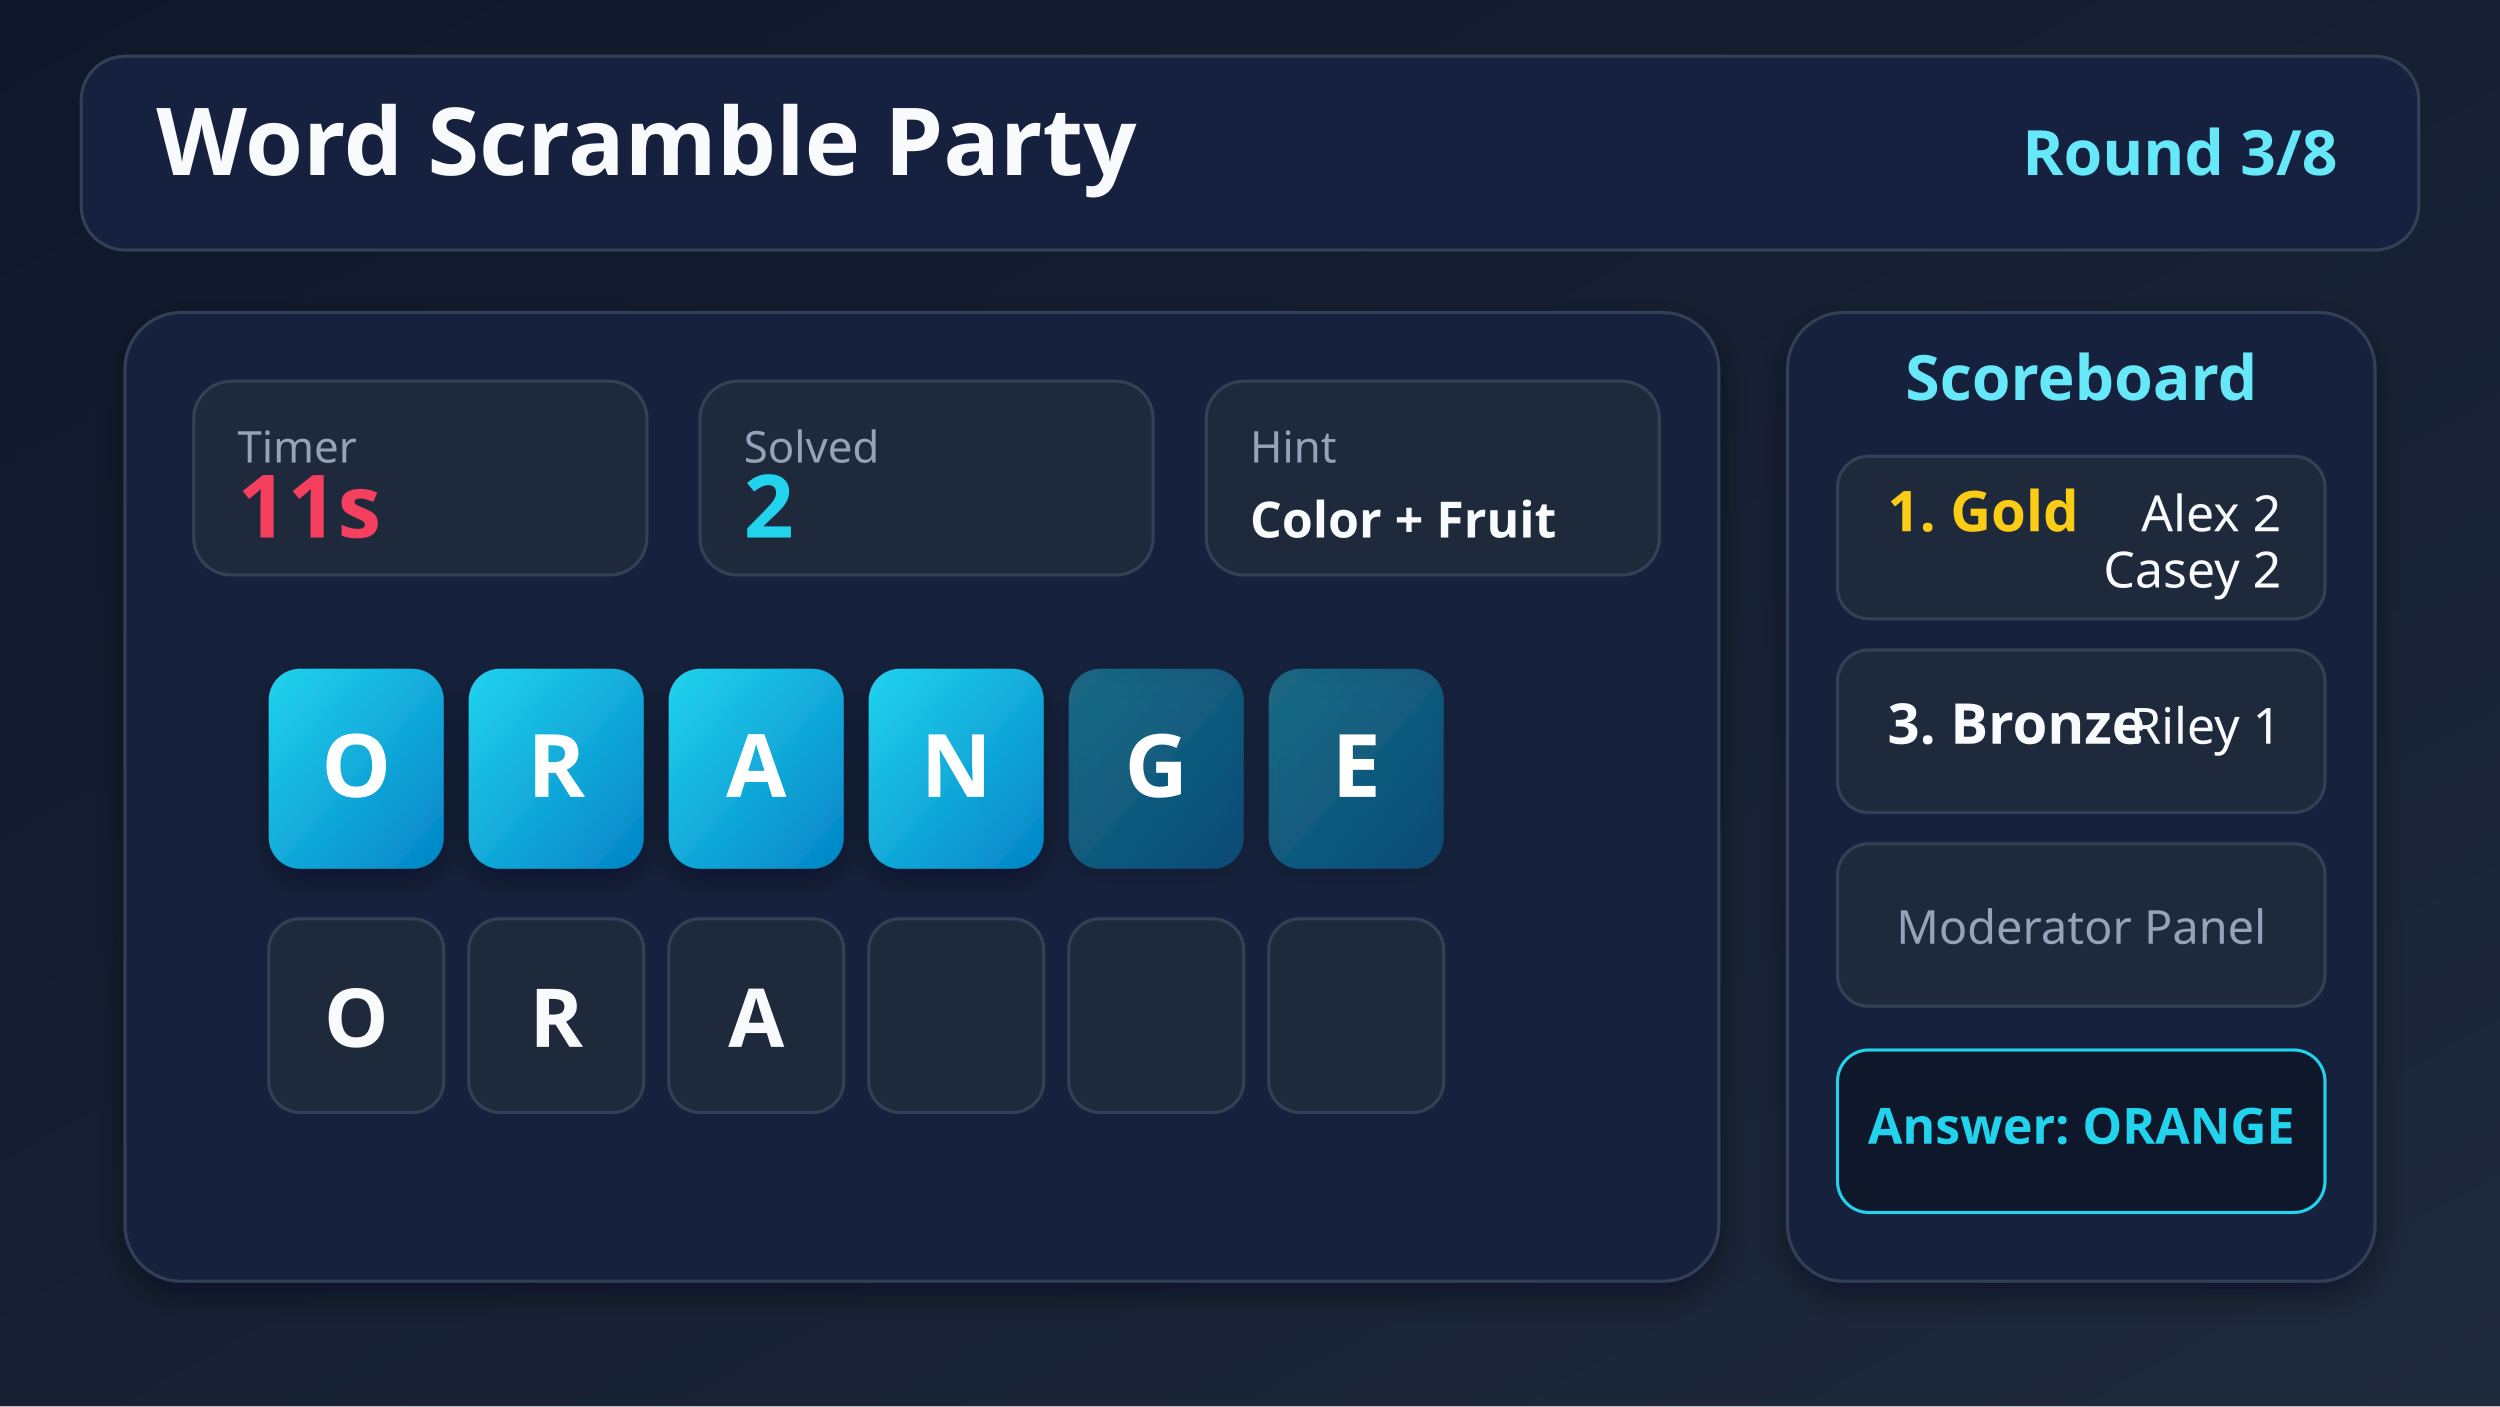
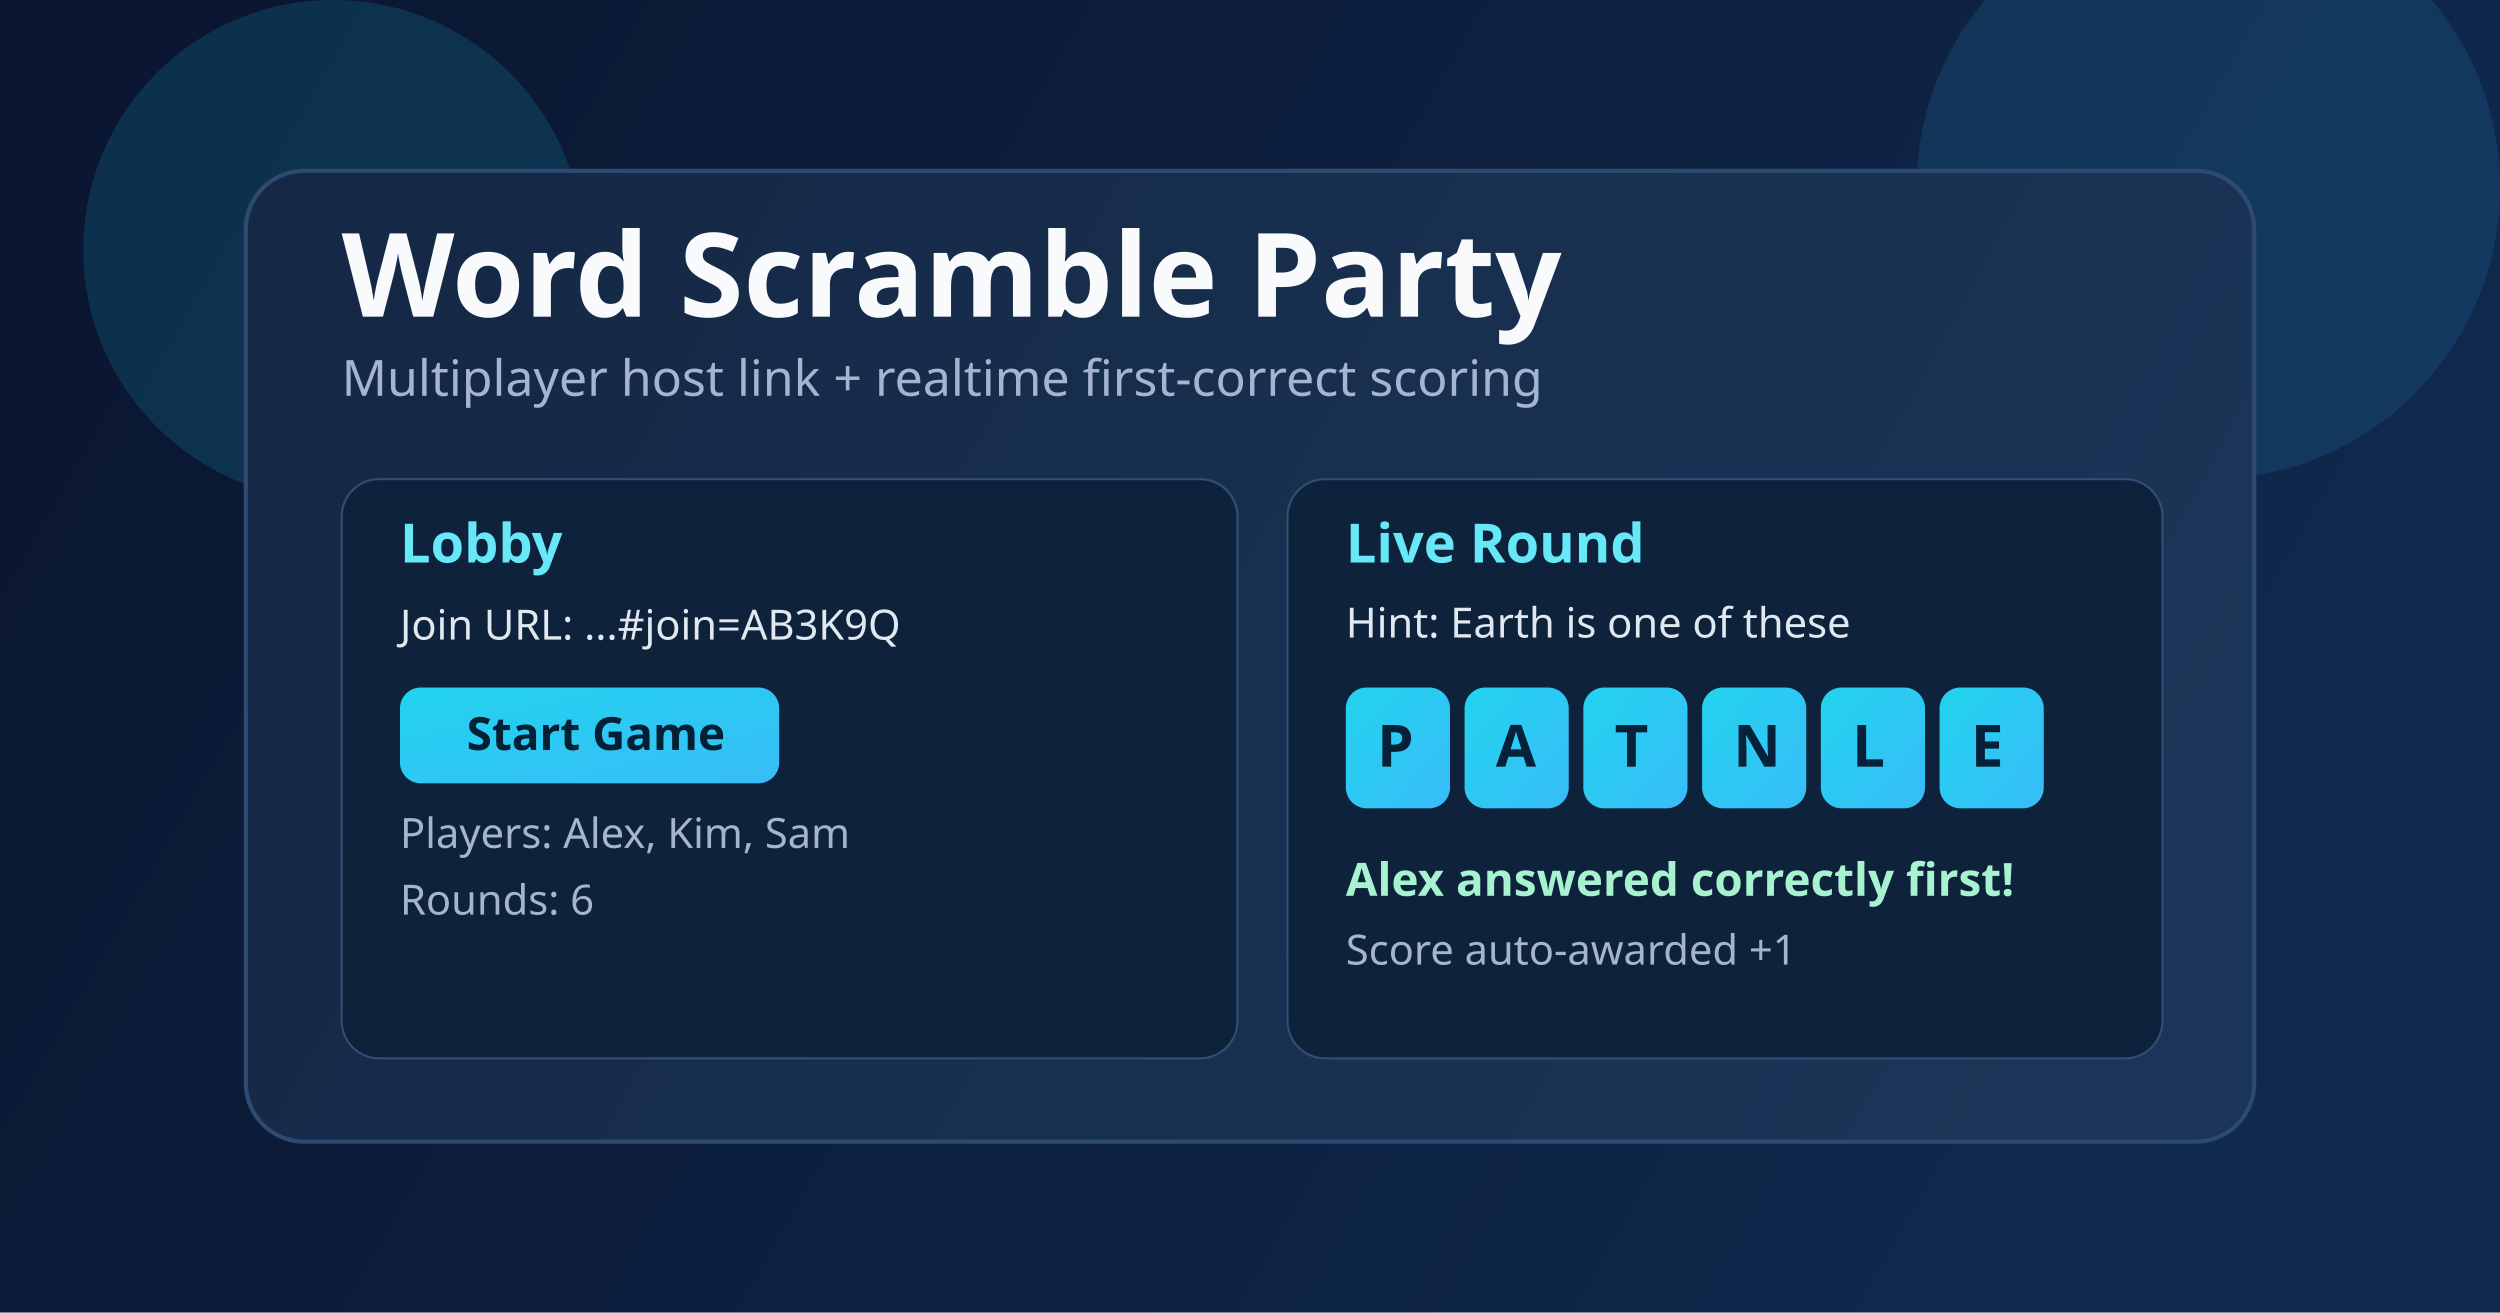
- <svg xmlns="http://www.w3.org/2000/svg" viewBox="0 0 800 450">
+ <svg xmlns="http://www.w3.org/2000/svg" width="1200" height="630" viewBox="0 0 1200 630" fill="none" role="img" aria-label="Word Scramble Party multiplayer lobby and live round">
  <defs>
-     <linearGradient id="bg" x1="0" y1="0" x2="1" y2="1">
-       <stop offset="0%" stop-color="#0f172a" />
-       <stop offset="100%" stop-color="#1e293b" />
+     <linearGradient id="bg" x1="120" y1="40" x2="1080" y2="590" gradientUnits="userSpaceOnUse">
+       <stop stop-color="#0B1732" />
+       <stop offset="1" stop-color="#102A4F" />
    </linearGradient>
-     <linearGradient id="tile" x1="0" y1="0" x2="1" y2="1">
-       <stop offset="0%" stop-color="#22d3ee" />
-       <stop offset="100%" stop-color="#0284c7" />
+     <linearGradient id="card" x1="240" y1="120" x2="980" y2="520" gradientUnits="userSpaceOnUse">
+       <stop stop-color="#152946" />
+       <stop offset="1" stop-color="#1B3558" />
    </linearGradient>
-     <filter id="softShadow" x="-20%" y="-20%" width="140%" height="140%">
-       <feGaussianBlur in="SourceAlpha" stdDeviation="5" result="blur" />
-       <feOffset in="blur" dx="0" dy="4" result="offsetBlur" />
-       <feFlood flood-color="#020617" flood-opacity="0.45" result="shadowColor" />
-       <feComposite in="shadowColor" in2="offsetBlur" operator="in" result="shadow" />
-       <feMerge>
-         <feMergeNode in="shadow" />
-         <feMergeNode in="SourceGraphic" />
-       </feMerge>
-     </filter>
+     <linearGradient id="accent" x1="0" y1="0" x2="1" y2="1">
+       <stop stop-color="#22D3EE" />
+       <stop offset="1" stop-color="#38BDF8" />
+     </linearGradient>
  </defs>
-   <rect x="0" y="0" width="800" height="450" fill="url(#bg)" />
-   <rect x="26" y="18" width="748" height="62" rx="14" fill="#15213e" stroke="#334155" />
-   <text x="50" y="56" fill="#f8fafc" font-family="Trebuchet MS, Segoe UI, sans-serif" font-size="30" font-weight="700">
-     Word Scramble Party
-   </text>
-   <text x="748" y="56" text-anchor="end" fill="#67e8f9" font-family="Trebuchet MS, Segoe UI, sans-serif" font-size="20" font-weight="700">
-     Round 3/8
-   </text>
-   <rect x="40" y="100" width="510" height="310" rx="18" fill="#15213e" stroke="#334155" filter="url(#softShadow)" />
-   <rect x="62" y="122" width="145" height="62" rx="12" fill="#1e293b" stroke="#334155" />
-   <text x="76" y="148" fill="#94a3b8" font-family="Trebuchet MS, Segoe UI, sans-serif" font-size="14">Timer</text>
-   <text x="76" y="172" fill="#f43f5e" font-family="Trebuchet MS, Segoe UI, sans-serif" font-size="28" font-weight="700">11s</text>
-   <rect x="224" y="122" width="145" height="62" rx="12" fill="#1e293b" stroke="#334155" />
-   <text x="238" y="148" fill="#94a3b8" font-family="Trebuchet MS, Segoe UI, sans-serif" font-size="14">Solved</text>
-   <text x="238" y="172" fill="#22d3ee" font-family="Trebuchet MS, Segoe UI, sans-serif" font-size="28" font-weight="700">2</text>
-   <rect x="386" y="122" width="145" height="62" rx="12" fill="#1e293b" stroke="#334155" />
-   <text x="400" y="148" fill="#94a3b8" font-family="Trebuchet MS, Segoe UI, sans-serif" font-size="14">Hint</text>
-   <text x="400" y="172" fill="#f8fafc" font-family="Trebuchet MS, Segoe UI, sans-serif" font-size="16" font-weight="700">Color + Fruit</text>
-   <g filter="url(#softShadow)">
-     <rect x="86" y="214" width="56" height="64" rx="10" fill="url(#tile)" />
-     <rect x="150" y="214" width="56" height="64" rx="10" fill="url(#tile)" />
-     <rect x="214" y="214" width="56" height="64" rx="10" fill="url(#tile)" />
-     <rect x="278" y="214" width="56" height="64" rx="10" fill="url(#tile)" />
-     <rect x="342" y="214" width="56" height="64" rx="10" fill="url(#tile)" opacity="0.38" />
-     <rect x="406" y="214" width="56" height="64" rx="10" fill="url(#tile)" opacity="0.38" />
-   </g>
-   <text x="114" y="255" text-anchor="middle" fill="#ffffff" font-family="Trebuchet MS, Segoe UI, sans-serif" font-size="28" font-weight="700">O</text>
-   <text x="178" y="255" text-anchor="middle" fill="#ffffff" font-family="Trebuchet MS, Segoe UI, sans-serif" font-size="28" font-weight="700">R</text>
-   <text x="242" y="255" text-anchor="middle" fill="#ffffff" font-family="Trebuchet MS, Segoe UI, sans-serif" font-size="28" font-weight="700">A</text>
-   <text x="306" y="255" text-anchor="middle" fill="#ffffff" font-family="Trebuchet MS, Segoe UI, sans-serif" font-size="28" font-weight="700">N</text>
-   <text x="370" y="255" text-anchor="middle" fill="#ffffff" font-family="Trebuchet MS, Segoe UI, sans-serif" font-size="28" font-weight="700">G</text>
-   <text x="434" y="255" text-anchor="middle" fill="#ffffff" font-family="Trebuchet MS, Segoe UI, sans-serif" font-size="28" font-weight="700">E</text>
-   <rect x="86" y="294" width="56" height="62" rx="10" fill="#1e293b" stroke="#334155" />
-   <rect x="150" y="294" width="56" height="62" rx="10" fill="#1e293b" stroke="#334155" />
-   <rect x="214" y="294" width="56" height="62" rx="10" fill="#1e293b" stroke="#334155" />
-   <rect x="278" y="294" width="56" height="62" rx="10" fill="#1e293b" stroke="#334155" />
-   <rect x="342" y="294" width="56" height="62" rx="10" fill="#1e293b" stroke="#334155" />
-   <rect x="406" y="294" width="56" height="62" rx="10" fill="#1e293b" stroke="#334155" />
-   <text x="114" y="335" text-anchor="middle" fill="#f8fafc" font-family="Trebuchet MS, Segoe UI, sans-serif" font-size="26" font-weight="700">O</text>
-   <text x="178" y="335" text-anchor="middle" fill="#f8fafc" font-family="Trebuchet MS, Segoe UI, sans-serif" font-size="26" font-weight="700">R</text>
-   <text x="242" y="335" text-anchor="middle" fill="#f8fafc" font-family="Trebuchet MS, Segoe UI, sans-serif" font-size="26" font-weight="700">A</text>
-   <rect x="572" y="100" width="188" height="310" rx="18" fill="#15213e" stroke="#334155" filter="url(#softShadow)" />
-   <text x="666" y="128" text-anchor="middle" fill="#67e8f9" font-family="Trebuchet MS, Segoe UI, sans-serif" font-size="20" font-weight="700">
-     Scoreboard
-   </text>
-   <rect x="588" y="146" width="156" height="52" rx="10" fill="#1e293b" stroke="#334155" />
-   <text x="604" y="170" fill="#facc15" font-family="Trebuchet MS, Segoe UI, sans-serif" font-size="18" font-weight="700">1. Gold</text>
-   <text x="730" y="170" text-anchor="end" fill="#f8fafc" font-family="Trebuchet MS, Segoe UI, sans-serif" font-size="16">Alex 2</text>
-   <text x="730" y="188" text-anchor="end" fill="#f8fafc" font-family="Trebuchet MS, Segoe UI, sans-serif" font-size="16">Casey 2</text>
-   <rect x="588" y="208" width="156" height="52" rx="10" fill="#1e293b" stroke="#334155" />
-   <text x="604" y="238" fill="#f8fafc" font-family="Trebuchet MS, Segoe UI, sans-serif" font-size="18" font-weight="700">3. Bronze</text>
-   <text x="730" y="238" text-anchor="end" fill="#f8fafc" font-family="Trebuchet MS, Segoe UI, sans-serif" font-size="16">Riley 1</text>
-   <rect x="588" y="270" width="156" height="52" rx="10" fill="#1e293b" stroke="#334155" />
-   <text x="666" y="302" text-anchor="middle" fill="#94a3b8" font-family="Trebuchet MS, Segoe UI, sans-serif" font-size="15">
-     Moderator Panel
-   </text>
-   <rect x="588" y="336" width="156" height="52" rx="10" fill="#0f172a" stroke="#22d3ee" />
-   <text x="666" y="366" text-anchor="middle" fill="#22d3ee" font-family="Trebuchet MS, Segoe UI, sans-serif" font-size="16" font-weight="700">
-     Answer: ORANGE
-   </text>
+   <rect width="1200" height="630" fill="url(#bg)" />
+   <circle cx="160" cy="120" r="120" fill="#22D3EE" fill-opacity="0.14" />
+   <circle cx="1060" cy="90" r="140" fill="#38BDF8" fill-opacity="0.12" />
+   <rect x="118" y="82" width="964" height="466" rx="28" fill="url(#card)" stroke="#2E4A70" stroke-width="2" />
+   <text x="164" y="152" fill="#F8FAFC" font-size="56" font-family="Trebuchet MS, Segoe UI, sans-serif" font-weight="700">Word Scramble Party</text>
+   <text x="164" y="190" fill="#A5B4CF" font-size="24" font-family="Trebuchet MS, Segoe UI, sans-serif">Multiplayer host link + realtime first-correct scoring</text>
+   <rect x="164" y="230" width="430" height="278" rx="18" fill="#0E223C" stroke="#2F4F75" />
+   <text x="192" y="270" fill="#67E8F9" font-size="26" font-family="Trebuchet MS, Segoe UI, sans-serif" font-weight="700">Lobby</text>
+   <text x="192" y="307" fill="#E2E8F0" font-size="20" font-family="Trebuchet MS, Segoe UI, sans-serif">Join URL: ...#join=AB3K9Q</text>
+   <rect x="192" y="330" width="182" height="46" rx="10" fill="url(#accent)" />
+   <text x="224" y="360" fill="#042035" font-size="22" font-family="Trebuchet MS, Segoe UI, sans-serif" font-weight="700">Start Game</text>
+   <text x="192" y="407" fill="#A5B4CF" font-size="20" font-family="Trebuchet MS, Segoe UI, sans-serif">Players: Alex, Kim, Sam</text>
+   <text x="192" y="439" fill="#A5B4CF" font-size="20" font-family="Trebuchet MS, Segoe UI, sans-serif">Rounds: 6</text>
+   <rect x="618" y="230" width="420" height="278" rx="18" fill="#0E223C" stroke="#2F4F75" />
+   <text x="646" y="270" fill="#67E8F9" font-size="26" font-family="Trebuchet MS, Segoe UI, sans-serif" font-weight="700">Live Round</text>
+   <text x="646" y="306" fill="#E2E8F0" font-size="20" font-family="Trebuchet MS, Segoe UI, sans-serif">Hint: Earth is one of these</text>
+   <rect x="646" y="330" width="50" height="58" rx="10" fill="url(#accent)" />
+   <rect x="703" y="330" width="50" height="58" rx="10" fill="url(#accent)" />
+   <rect x="760" y="330" width="50" height="58" rx="10" fill="url(#accent)" />
+   <rect x="817" y="330" width="50" height="58" rx="10" fill="url(#accent)" />
+   <rect x="874" y="330" width="50" height="58" rx="10" fill="url(#accent)" />
+   <rect x="931" y="330" width="50" height="58" rx="10" fill="url(#accent)" />
+   <text x="661" y="368" fill="#06223A" font-size="28" font-family="Trebuchet MS, Segoe UI, sans-serif" font-weight="700">P</text>
+   <text x="718" y="368" fill="#06223A" font-size="28" font-family="Trebuchet MS, Segoe UI, sans-serif" font-weight="700">A</text>
+   <text x="775" y="368" fill="#06223A" font-size="28" font-family="Trebuchet MS, Segoe UI, sans-serif" font-weight="700">T</text>
+   <text x="832" y="368" fill="#06223A" font-size="28" font-family="Trebuchet MS, Segoe UI, sans-serif" font-weight="700">N</text>
+   <text x="889" y="368" fill="#06223A" font-size="28" font-family="Trebuchet MS, Segoe UI, sans-serif" font-weight="700">L</text>
+   <text x="946" y="368" fill="#06223A" font-size="28" font-family="Trebuchet MS, Segoe UI, sans-serif" font-weight="700">E</text>
+   <text x="646" y="430" fill="#A7F3D0" font-size="22" font-family="Trebuchet MS, Segoe UI, sans-serif" font-weight="700">Alex answered correctly first!</text>
+   <text x="646" y="463" fill="#A5B4CF" font-size="20" font-family="Trebuchet MS, Segoe UI, sans-serif">Score auto-awarded +1</text>
</svg>
